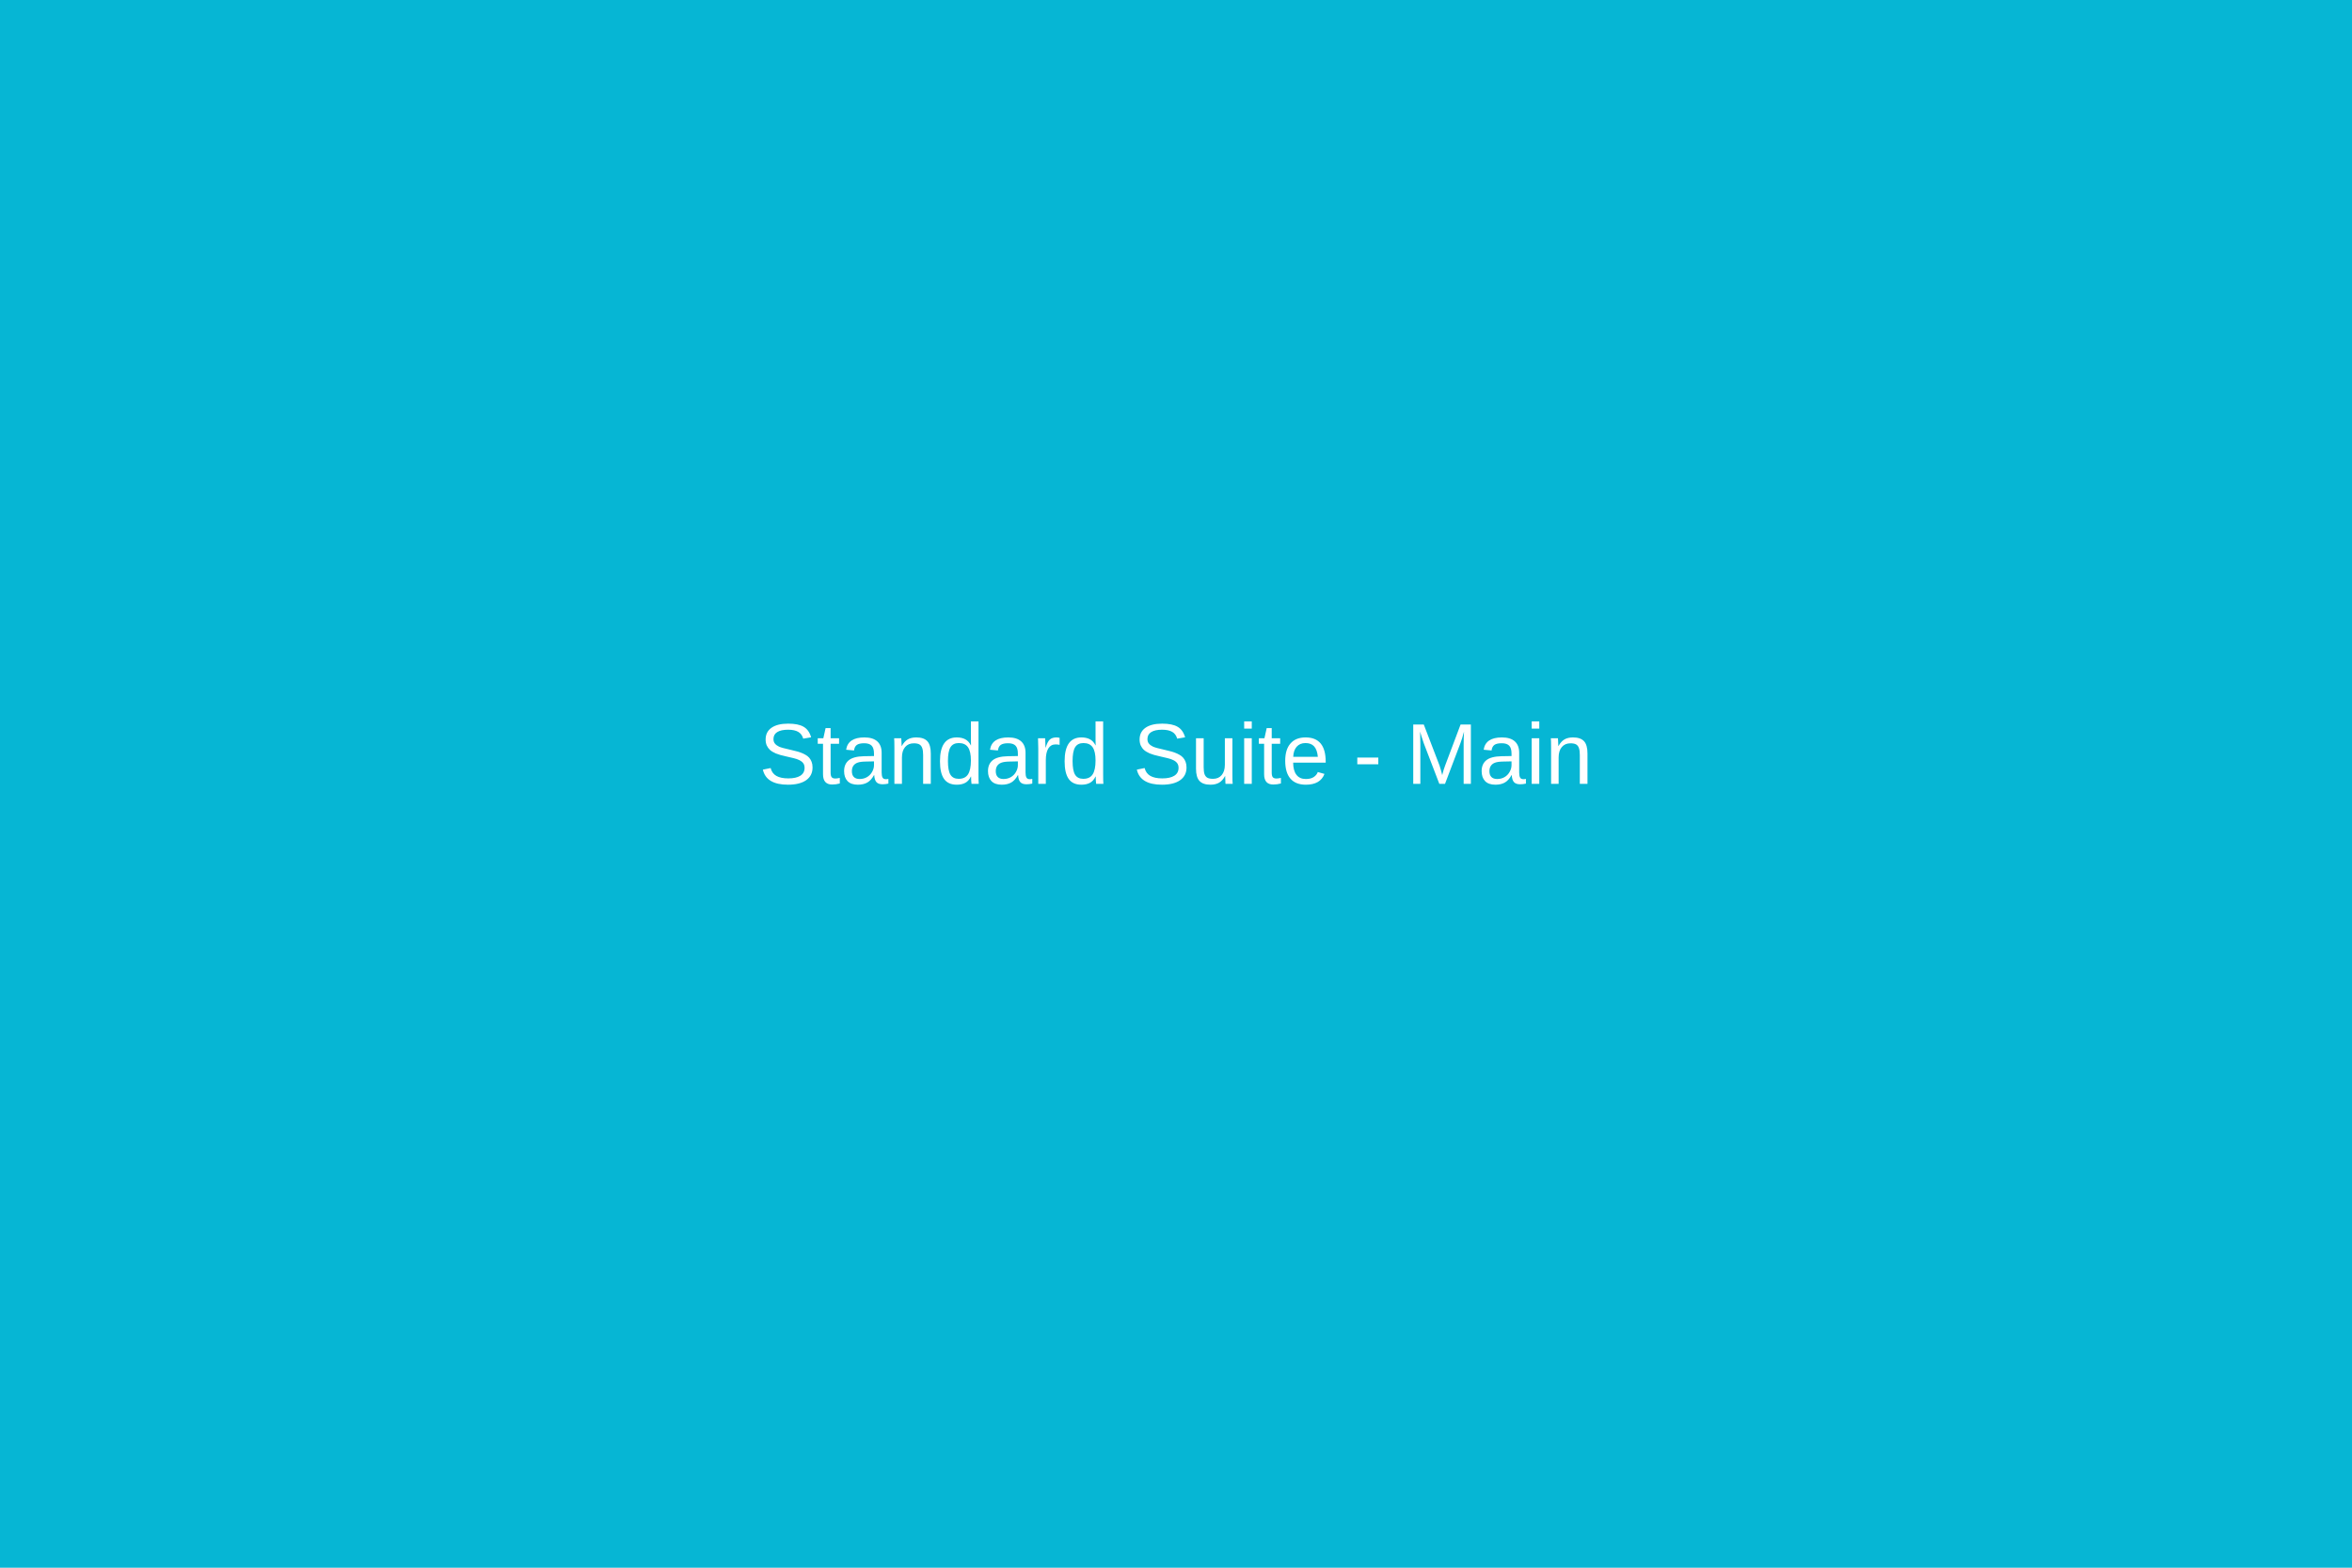
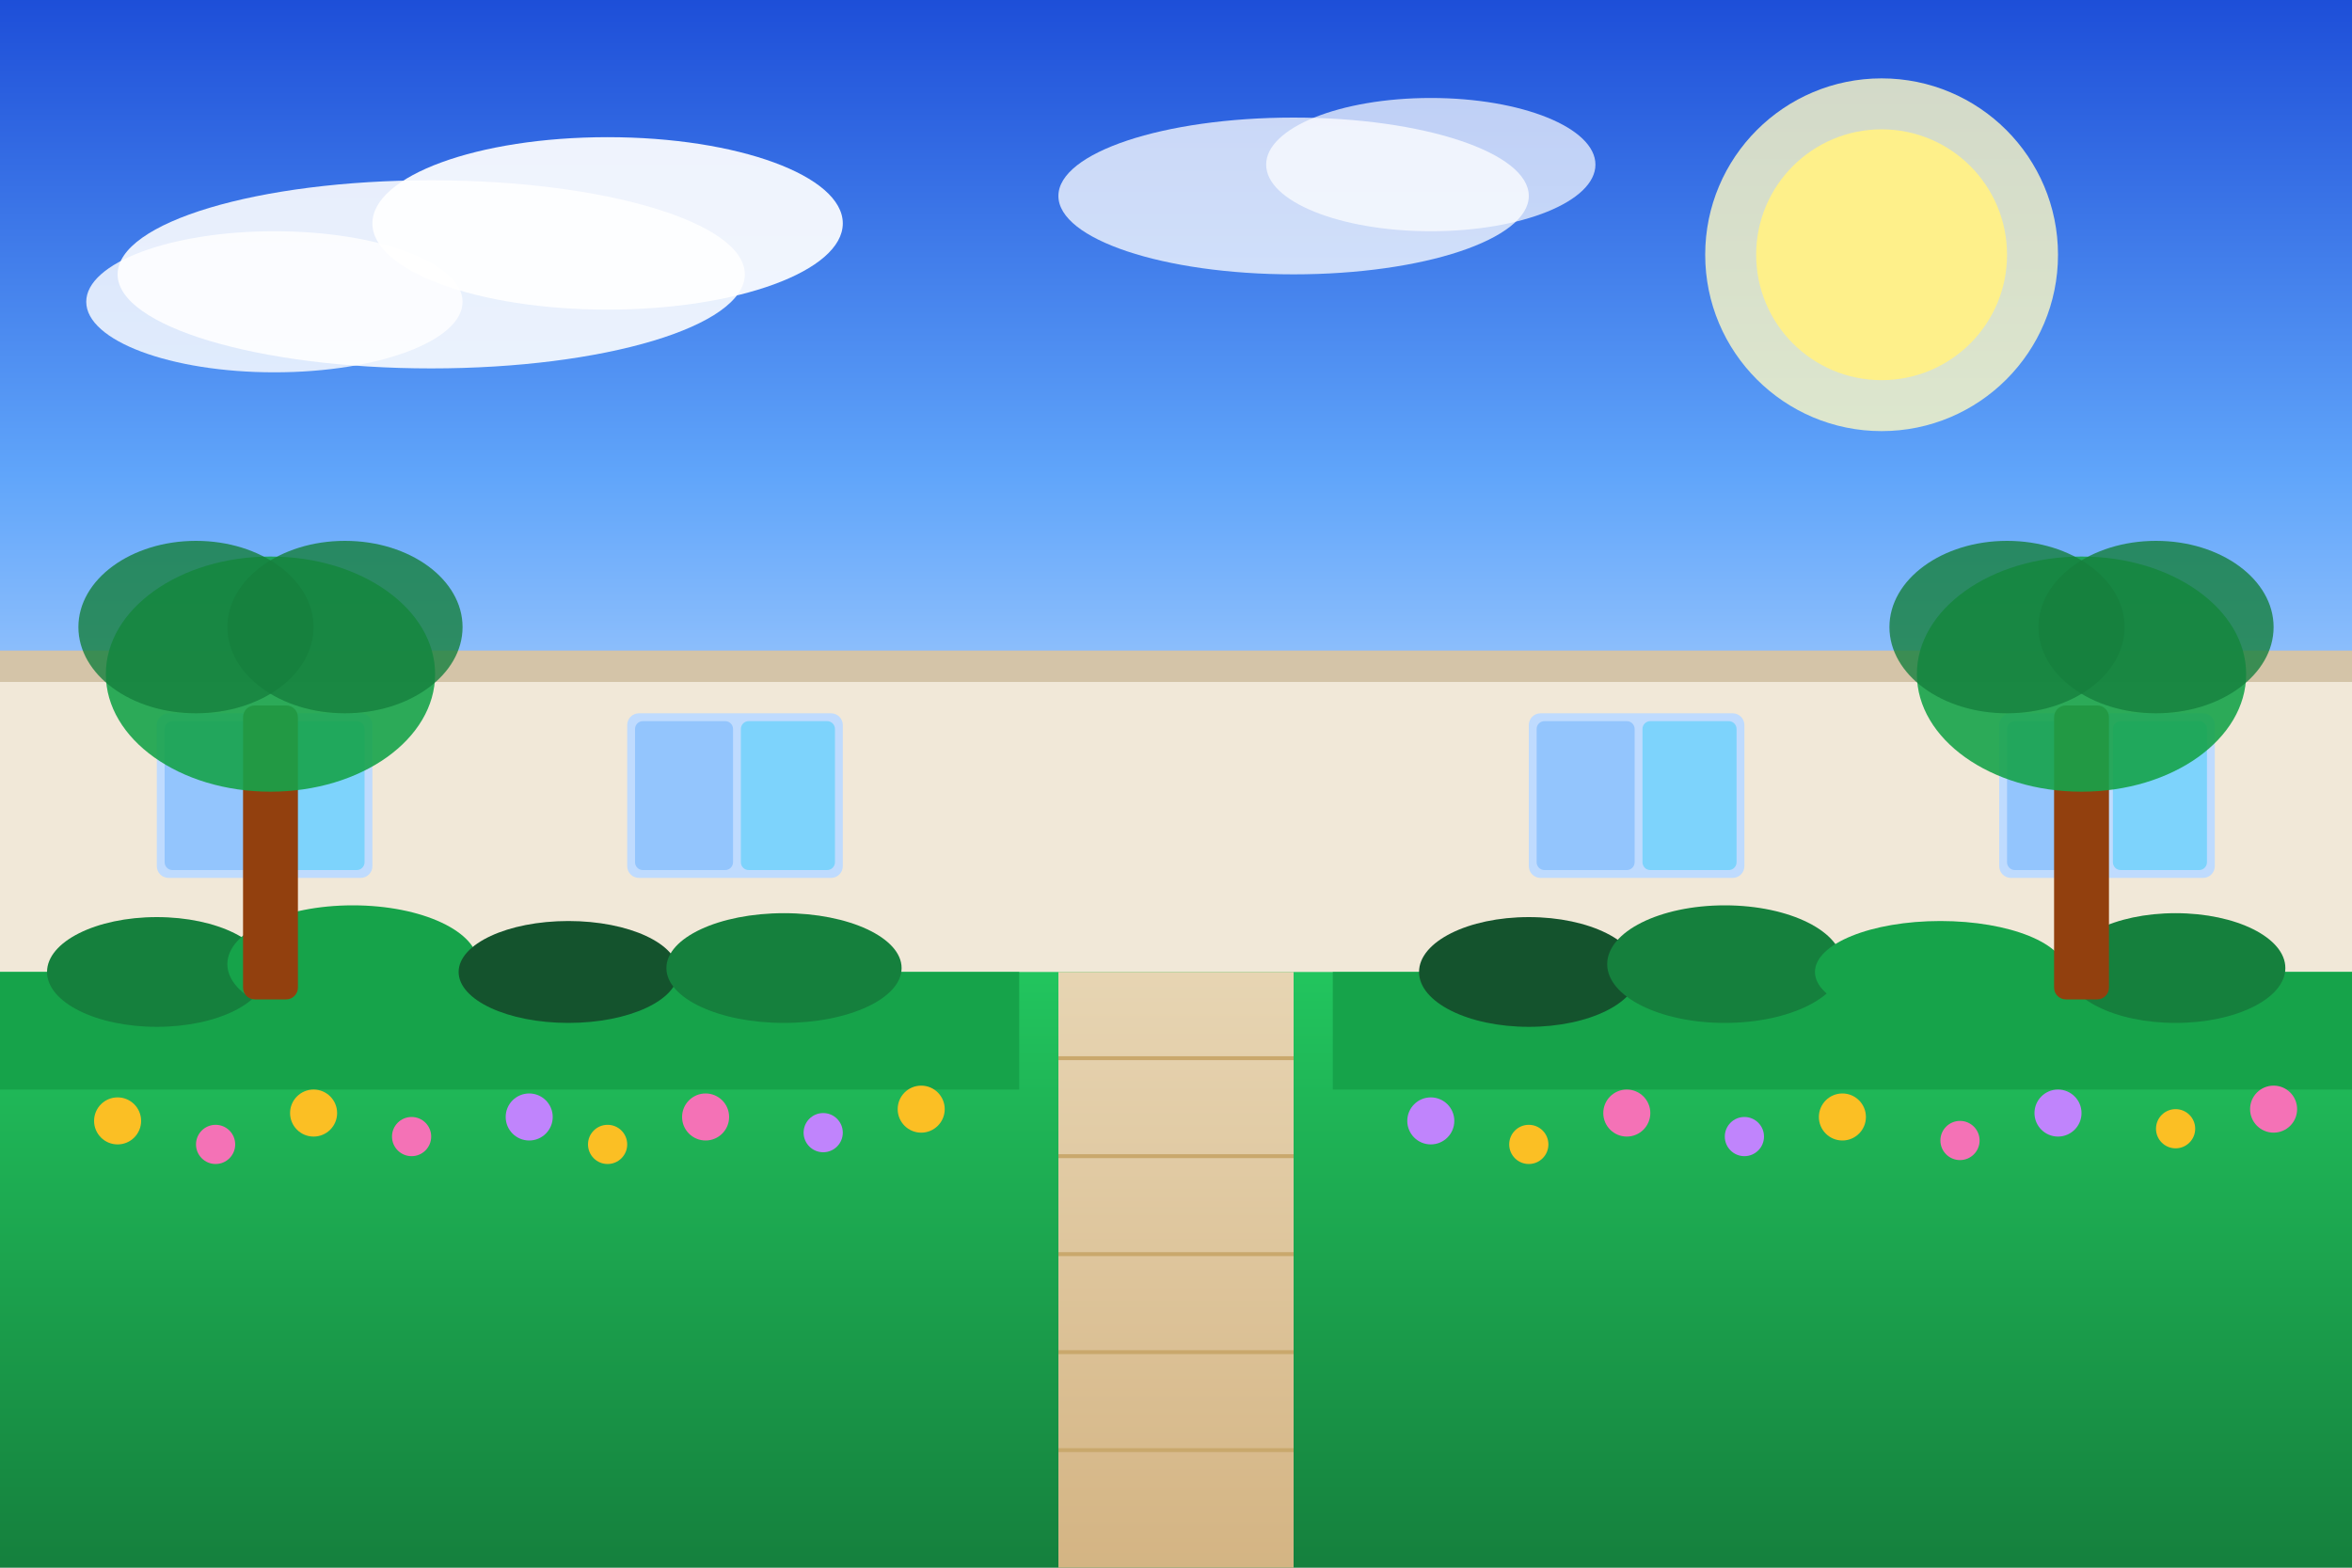
- <svg xmlns="http://www.w3.org/2000/svg" width="600" height="400" viewBox="0 0 600 400">
-   <rect width="600" height="400" fill="#06b6d4" />
-   <text x="50%" y="50%" fill="#fff" font-size="22" font-family="Arial" text-anchor="middle">Standard Suite - Main</text>
+ <svg xmlns="http://www.w3.org/2000/svg" viewBox="0 0 600 400">
+   <defs>
+     <linearGradient id="sky5" x1="0" y1="0" x2="0" y2="1">
+       <stop offset="0%" stop-color="#1d4ed8" />
+       <stop offset="55%" stop-color="#60a5fa" />
+       <stop offset="100%" stop-color="#bfdbfe" />
+     </linearGradient>
+     <linearGradient id="lawn5" x1="0" y1="0" x2="0" y2="1">
+       <stop offset="0%" stop-color="#22c55e" />
+       <stop offset="100%" stop-color="#15803d" />
+     </linearGradient>
+     <linearGradient id="path5" x1="0" y1="0" x2="0" y2="1">
+       <stop offset="0%" stop-color="#e7d5b3" />
+       <stop offset="100%" stop-color="#d4b483" />
+     </linearGradient>
+   </defs>
+   <rect width="600" height="220" fill="url(#sky5)" />
+   <circle cx="480" cy="65" r="45" fill="#fef9c3" opacity="0.8" />
+   <circle cx="480" cy="65" r="32" fill="#fef08a" />
+   <ellipse cx="110" cy="70" rx="80" ry="24" fill="white" opacity="0.88" />
+   <ellipse cx="155" cy="57" rx="60" ry="22" fill="white" opacity="0.92" />
+   <ellipse cx="70" cy="77" rx="48" ry="18" fill="white" opacity="0.82" />
+   <ellipse cx="330" cy="50" rx="60" ry="20" fill="white" opacity="0.75" />
+   <ellipse cx="365" cy="42" rx="42" ry="17" fill="white" opacity="0.7" />
+   <rect y="170" width="600" height="80" fill="#f1e8d8" />
+   <rect x="40" y="182" width="55" height="42" fill="#bfdbfe" rx="3" />
+   <rect x="42" y="184" width="25" height="38" fill="#93c5fd" rx="2" />
+   <rect x="69" y="184" width="24" height="38" fill="#7dd3fc" rx="2" />
+   <rect x="160" y="182" width="55" height="42" fill="#bfdbfe" rx="3" />
+   <rect x="162" y="184" width="25" height="38" fill="#93c5fd" rx="2" />
+   <rect x="189" y="184" width="24" height="38" fill="#7dd3fc" rx="2" />
+   <rect x="390" y="182" width="55" height="42" fill="#bfdbfe" rx="3" />
+   <rect x="392" y="184" width="25" height="38" fill="#93c5fd" rx="2" />
+   <rect x="419" y="184" width="24" height="38" fill="#7dd3fc" rx="2" />
+   <rect x="510" y="182" width="55" height="42" fill="#bfdbfe" rx="3" />
+   <rect x="512" y="184" width="25" height="38" fill="#93c5fd" rx="2" />
+   <rect x="539" y="184" width="24" height="38" fill="#7dd3fc" rx="2" />
+   <rect y="166" width="600" height="8" fill="#d4c4a8" />
+   <rect y="248" width="600" height="152" fill="url(#lawn5)" />
+   <rect x="270" y="248" width="60" height="152" fill="url(#path5)" />
+   <line x1="270" y1="270" x2="330" y2="270" stroke="#c9a86c" stroke-width="1" />
+   <line x1="270" y1="295" x2="330" y2="295" stroke="#c9a86c" stroke-width="1" />
+   <line x1="270" y1="320" x2="330" y2="320" stroke="#c9a86c" stroke-width="1" />
+   <line x1="270" y1="345" x2="330" y2="345" stroke="#c9a86c" stroke-width="1" />
+   <line x1="270" y1="370" x2="330" y2="370" stroke="#c9a86c" stroke-width="1" />
+   <rect x="0" y="248" width="260" height="30" fill="#16a34a" />
+   <ellipse cx="40" cy="248" rx="28" ry="14" fill="#15803d" />
+   <ellipse cx="90" cy="246" rx="32" ry="15" fill="#16a34a" />
+   <ellipse cx="145" cy="248" rx="28" ry="13" fill="#14532d" />
+   <ellipse cx="200" cy="247" rx="30" ry="14" fill="#15803d" />
+   <rect x="340" y="248" width="260" height="30" fill="#16a34a" />
+   <ellipse cx="390" cy="248" rx="28" ry="14" fill="#14532d" />
+   <ellipse cx="440" cy="246" rx="30" ry="15" fill="#15803d" />
+   <ellipse cx="495" cy="248" rx="32" ry="13" fill="#16a34a" />
+   <ellipse cx="555" cy="247" rx="28" ry="14" fill="#15803d" />
+   <circle cx="30" cy="286" r="6" fill="#fbbf24" />
+   <circle cx="55" cy="292" r="5" fill="#f472b6" />
+   <circle cx="80" cy="284" r="6" fill="#fbbf24" />
+   <circle cx="105" cy="290" r="5" fill="#f472b6" />
+   <circle cx="135" cy="285" r="6" fill="#c084fc" />
+   <circle cx="155" cy="292" r="5" fill="#fbbf24" />
+   <circle cx="180" cy="285" r="6" fill="#f472b6" />
+   <circle cx="210" cy="289" r="5" fill="#c084fc" />
+   <circle cx="235" cy="283" r="6" fill="#fbbf24" />
+   <circle cx="365" cy="286" r="6" fill="#c084fc" />
+   <circle cx="390" cy="292" r="5" fill="#fbbf24" />
+   <circle cx="415" cy="284" r="6" fill="#f472b6" />
+   <circle cx="445" cy="290" r="5" fill="#c084fc" />
+   <circle cx="470" cy="285" r="6" fill="#fbbf24" />
+   <circle cx="500" cy="291" r="5" fill="#f472b6" />
+   <circle cx="525" cy="284" r="6" fill="#c084fc" />
+   <circle cx="555" cy="288" r="5" fill="#fbbf24" />
+   <circle cx="580" cy="283" r="6" fill="#f472b6" />
+   <rect x="62" y="180" width="14" height="75" fill="#92400e" rx="3" />
+   <ellipse cx="69" cy="172" rx="42" ry="30" fill="#16a34a" opacity="0.9" />
+   <ellipse cx="50" cy="160" rx="30" ry="22" fill="#15803d" opacity="0.8" />
+   <ellipse cx="88" cy="160" rx="30" ry="22" fill="#15803d" opacity="0.8" />
+   <rect x="524" y="180" width="14" height="75" fill="#92400e" rx="3" />
+   <ellipse cx="531" cy="172" rx="42" ry="30" fill="#16a34a" opacity="0.9" />
+   <ellipse cx="512" cy="160" rx="30" ry="22" fill="#15803d" opacity="0.8" />
+   <ellipse cx="550" cy="160" rx="30" ry="22" fill="#15803d" opacity="0.8" />
</svg>
